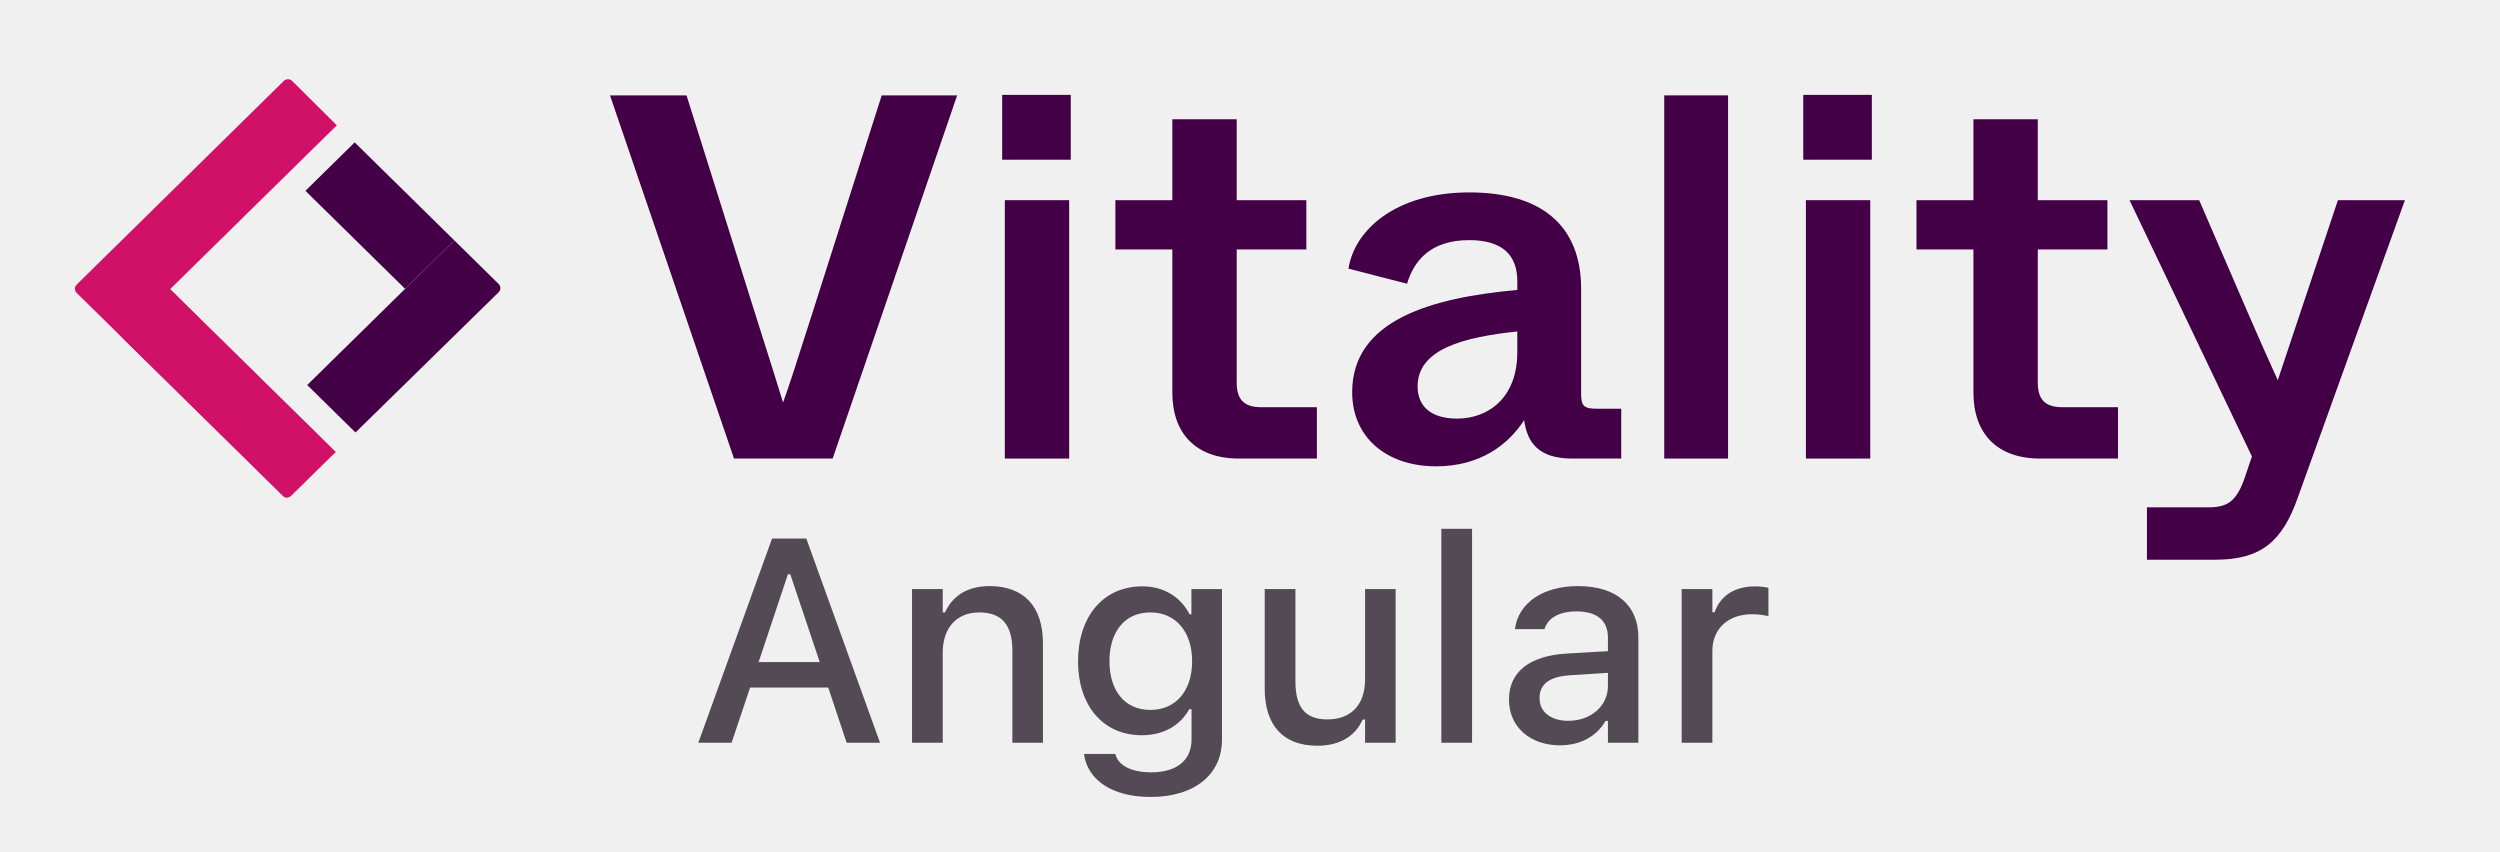
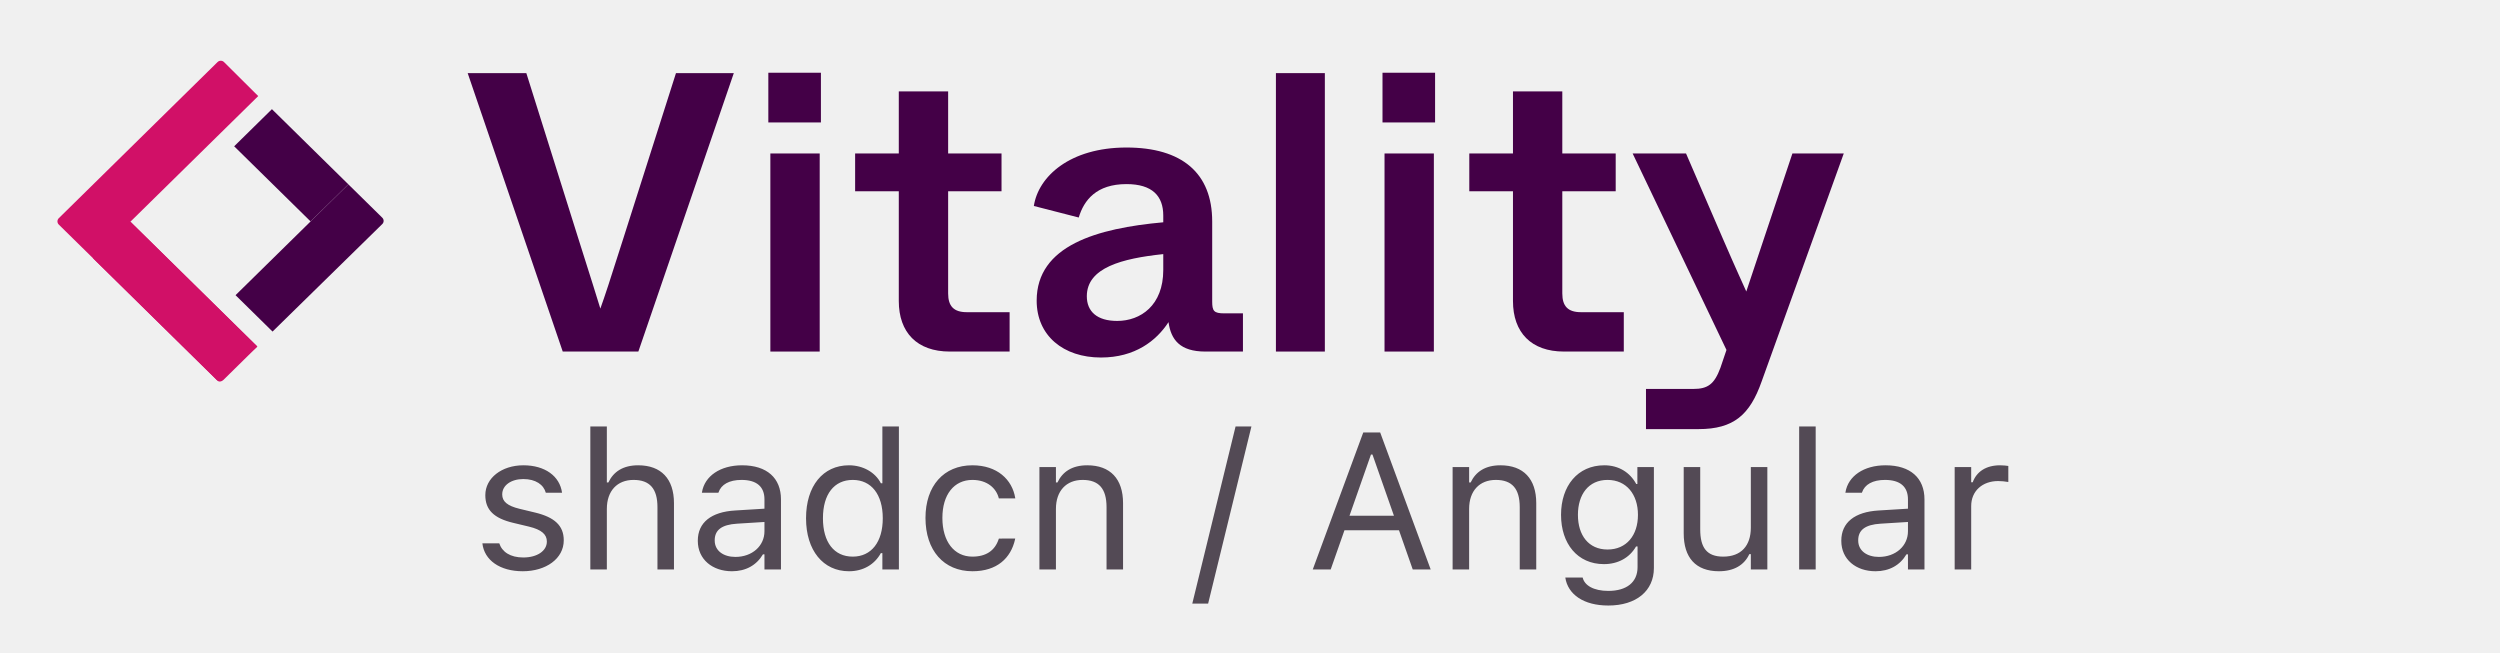
- <svg xmlns="http://www.w3.org/2000/svg" width="138" height="47" viewBox="0 0 138 47" fill="none">
-   <g clip-path="url(#clip0_5301_3012)">
-     <mask id="mask0_5301_3012" style="mask-type:luminance" maskUnits="userSpaceOnUse" x="4" y="4" width="25" height="24">
-       <path d="M28.38 4H4V27.976H28.38V4Z" fill="white" />
-     </mask>
-     <g mask="url(#mask0_5301_3012)">
-       <path d="M16.959 21.253L19.623 23.873L27.526 16.13C27.653 16.006 27.653 15.802 27.526 15.677L25.081 13.272L16.959 21.253Z" fill="#440047" />
-       <path d="M18.592 6.918L16.127 4.467C16 4.342 15.793 4.342 15.666 4.467L4.23 15.713C4.104 15.838 4.104 16.042 4.23 16.167L15.662 27.409C15.77 27.302 15.793 27.17 15.954 27.228L18.527 24.951L9.388 15.964L18.592 6.918Z" fill="#D11067" />
-       <path d="M15.662 27.409L6.709 18.604L9.388 15.964L18.527 24.951L16.085 27.357C15.954 27.486 15.764 27.509 15.662 27.409Z" fill="#D11067" />
-       <path d="M22.363 15.944L25.081 13.272L19.578 7.86L16.86 10.533L22.363 15.944Z" fill="#440047" />
-     </g>
-     <path d="M45.962 25.312H40.517L33.673 5.265H37.896L41.623 17.121C42.642 20.358 42.934 21.245 43.225 22.219C43.574 21.245 43.865 20.358 44.885 17.15L48.67 5.265H52.834L45.962 25.312Z" fill="#440047" />
-     <path d="M59.106 8.816H55.32V5.237H59.106V8.816ZM59.018 25.312H55.466V11.05H59.018V25.312Z" fill="#440047" />
-     <path d="M72.692 25.312H68.382C66.024 25.312 64.713 23.937 64.713 21.675V13.771H61.569V11.05H64.713V6.583H68.266V11.05H72.11V13.771H68.266V21.131C68.266 22.047 68.674 22.477 69.606 22.477H72.692V25.312Z" fill="#440047" />
-     <path d="M79.27 25.741C76.562 25.741 74.64 24.166 74.64 21.646C74.64 17.666 79.008 16.434 83.755 16.005V15.518C83.755 14.114 82.969 13.255 81.105 13.255C78.95 13.255 78.047 14.401 77.669 15.661L74.437 14.83C74.757 12.711 77.028 10.621 81.105 10.621C85.094 10.621 87.278 12.453 87.278 15.947V21.703C87.278 22.391 87.395 22.562 88.152 22.562H89.492V25.312H86.784C84.949 25.312 84.308 24.453 84.133 23.193C83.26 24.538 81.717 25.741 79.27 25.741ZM80.435 23.107C82.124 23.107 83.755 21.99 83.755 19.441V18.296C80.785 18.61 78.251 19.269 78.251 21.331C78.251 22.419 78.979 23.107 80.435 23.107Z" fill="#440047" />
-     <path d="M95.389 25.312H91.866V5.265H95.389V25.312Z" fill="#440047" />
-     <path d="M103.326 8.816H99.54V5.237H103.326V8.816ZM103.238 25.312H99.686V11.05H103.238V25.312Z" fill="#440047" />
-     <path d="M116.913 25.312H112.603C110.244 25.312 108.934 23.937 108.934 21.675V13.771H105.789V11.05H108.934V6.583H112.486V11.05H116.33V13.771H112.486V21.131C112.486 22.047 112.894 22.477 113.826 22.477H116.913V25.312Z" fill="#440047" />
-     <path d="M127.014 17.15L129.053 11.05H132.751L126.84 27.46C125.995 29.865 124.83 30.896 122.297 30.896H118.511V28.004H121.918C122.967 28.004 123.433 27.66 123.869 26.486L124.306 25.197L117.55 11.05H121.394L124.044 17.179C125.122 19.67 125.471 20.386 125.733 20.988L127.014 17.15Z" fill="#440047" />
-     <path d="M38.547 41L42.617 29.727H44.508L48.578 41H46.734L45.719 37.953H41.406L40.383 41H38.547ZM43.492 31.703L41.875 36.547H45.25L43.625 31.703H43.492ZM50.344 41V32.516H52.039V33.805H52.164C52.578 32.898 53.391 32.352 54.625 32.352C56.523 32.352 57.57 33.484 57.57 35.508V41H55.883V35.906C55.883 34.5 55.297 33.805 54.055 33.805C52.812 33.805 52.039 34.656 52.039 36.023V41H50.344ZM63.523 43.992C61.367 43.992 60.039 43.047 59.836 41.633L59.852 41.617H61.562L61.57 41.633C61.711 42.219 62.398 42.633 63.547 42.633C64.945 42.633 65.773 41.977 65.773 40.82V39.148H65.648C65.133 40.07 64.195 40.586 63.031 40.586C60.852 40.586 59.508 38.906 59.508 36.516V36.5C59.508 34.078 60.859 32.367 63.062 32.367C64.25 32.367 65.172 32.953 65.664 33.906H65.766V32.516H67.453V40.828C67.453 42.758 65.93 43.992 63.523 43.992ZM63.5 39.188C64.938 39.188 65.805 38.094 65.805 36.508V36.492C65.805 34.914 64.93 33.805 63.5 33.805C62.055 33.805 61.242 34.914 61.242 36.492V36.508C61.242 38.086 62.055 39.188 63.5 39.188ZM72.719 41.164C70.805 41.164 69.812 40.016 69.812 38.008V32.516H71.508V37.609C71.508 39.016 72.023 39.711 73.266 39.711C74.625 39.711 75.352 38.859 75.352 37.492V32.516H77.039V41H75.352V39.719H75.219C74.812 40.633 73.953 41.164 72.719 41.164ZM79.562 41V29.188H81.258V41H79.562ZM86.109 41.141C84.492 41.141 83.297 40.156 83.297 38.617V38.602C83.297 37.086 84.438 36.203 86.461 36.078L88.758 35.945V35.195C88.758 34.266 88.172 33.75 87.023 33.75C86.086 33.75 85.469 34.094 85.266 34.695L85.258 34.727H83.625L83.633 34.672C83.836 33.281 85.172 32.352 87.102 32.352C89.234 32.352 90.438 33.414 90.438 35.195V41H88.758V39.797H88.625C88.125 40.656 87.234 41.141 86.109 41.141ZM84.984 38.547C84.984 39.328 85.648 39.789 86.562 39.789C87.828 39.789 88.758 38.961 88.758 37.867V37.141L86.688 37.273C85.516 37.344 84.984 37.766 84.984 38.531V38.547ZM92.828 41V32.516H94.523V33.797H94.648C94.953 32.898 95.742 32.367 96.875 32.367C97.148 32.367 97.445 32.406 97.617 32.445V34.008C97.312 33.945 97.023 33.906 96.703 33.906C95.406 33.906 94.523 34.703 94.523 35.93V41H92.828Z" fill="#534A55" />
+ <svg xmlns="http://www.w3.org/2000/svg" width="180" height="47" viewBox="0 0 180 47" fill="none">
+   <mask id="mask0_5301_3054" style="mask-type:luminance" maskUnits="userSpaceOnUse" x="4" y="4" width="25" height="24">
+     <path d="M28.38 4H4V27.976H28.38V4Z" fill="white" />
+   </mask>
+   <g mask="url(#mask0_5301_3054)">
+     <path d="M16.959 21.253L19.623 23.873L27.526 16.13C27.653 16.006 27.653 15.802 27.526 15.677L25.081 13.272L16.959 21.253Z" fill="#440047" />
+     <path d="M18.592 6.918L16.127 4.467C16 4.342 15.793 4.342 15.666 4.467L4.23 15.713C4.104 15.838 4.104 16.042 4.23 16.167L15.662 27.409C15.77 27.302 15.793 27.17 15.954 27.228L18.527 24.951L9.388 15.964L18.592 6.918Z" fill="#D11067" />
+     <path d="M15.662 27.409L6.709 18.604L9.388 15.964L18.527 24.951L16.085 27.357C15.954 27.486 15.764 27.509 15.662 27.409Z" fill="#D11067" />
+     <path d="M22.363 15.944L25.081 13.272L19.578 7.86L16.86 10.533L22.363 15.944Z" fill="#440047" />
  </g>
-   <defs>
-     <clipPath id="clip0_5301_3012">
-       <rect width="138" height="47" fill="white" />
-     </clipPath>
-   </defs>
+   <path d="M45.962 25.312H40.517L33.673 5.265H37.896L41.623 17.121C42.642 20.358 42.934 21.245 43.225 22.219C43.574 21.245 43.865 20.358 44.885 17.15L48.67 5.265H52.834L45.962 25.312Z" fill="#440047" />
+   <path d="M59.106 8.816H55.32V5.237H59.106V8.816ZM59.018 25.312H55.466V11.05H59.018V25.312Z" fill="#440047" />
+   <path d="M72.692 25.312H68.382C66.024 25.312 64.713 23.937 64.713 21.675V13.771H61.569V11.05H64.713V6.583H68.266V11.05H72.11V13.771H68.266V21.131C68.266 22.047 68.674 22.477 69.606 22.477H72.692V25.312Z" fill="#440047" />
+   <path d="M79.27 25.741C76.562 25.741 74.64 24.166 74.64 21.646C74.64 17.666 79.008 16.434 83.755 16.005V15.518C83.755 14.114 82.969 13.255 81.105 13.255C78.95 13.255 78.047 14.401 77.669 15.661L74.437 14.83C74.757 12.711 77.028 10.621 81.105 10.621C85.094 10.621 87.278 12.453 87.278 15.947V21.703C87.278 22.391 87.395 22.562 88.152 22.562H89.492V25.312H86.784C84.949 25.312 84.308 24.453 84.133 23.193C83.26 24.538 81.717 25.741 79.27 25.741ZM80.435 23.107C82.124 23.107 83.755 21.99 83.755 19.441V18.296C80.785 18.61 78.251 19.269 78.251 21.331C78.251 22.419 78.979 23.107 80.435 23.107Z" fill="#440047" />
+   <path d="M95.389 25.312H91.866V5.265H95.389V25.312Z" fill="#440047" />
+   <path d="M103.326 8.816H99.54V5.237H103.326V8.816ZM103.238 25.312H99.686V11.05H103.238V25.312Z" fill="#440047" />
+   <path d="M116.913 25.312H112.603C110.244 25.312 108.934 23.937 108.934 21.675V13.771H105.789V11.05H108.934V6.583H112.486V11.05H116.33V13.771H112.486V21.131C112.486 22.047 112.894 22.477 113.826 22.477H116.913V25.312Z" fill="#440047" />
+   <path d="M127.014 17.15L129.053 11.05H132.751L126.84 27.46C125.995 29.865 124.83 30.896 122.297 30.896H118.511V28.004H121.918C122.967 28.004 123.433 27.66 123.869 26.486L124.306 25.197L117.55 11.05H121.394L124.044 17.179C125.122 19.67 125.471 20.386 125.733 20.988L127.014 17.15Z" fill="#440047" />
+   <path d="M37.637 41.13C35.996 41.13 34.868 40.337 34.731 39.12H35.948C36.147 39.735 36.734 40.139 37.678 40.139C38.669 40.139 39.373 39.667 39.373 38.997V38.983C39.373 38.484 38.997 38.136 38.088 37.917L36.946 37.644C35.565 37.315 34.943 36.714 34.943 35.654V35.648C34.943 34.424 36.119 33.501 37.685 33.501C39.23 33.501 40.303 34.273 40.467 35.477H39.298C39.141 34.895 38.566 34.492 37.678 34.492C36.803 34.492 36.16 34.943 36.16 35.593V35.606C36.16 36.105 36.529 36.42 37.398 36.632L38.532 36.905C39.92 37.24 40.59 37.842 40.59 38.895V38.908C40.59 40.221 39.312 41.13 37.637 41.13ZM42.504 41V30.705H43.693V34.738H43.803C44.172 33.959 44.862 33.501 45.949 33.501C47.603 33.501 48.526 34.478 48.526 36.228V41H47.337V36.516C47.337 35.19 46.79 34.554 45.614 34.554C44.438 34.554 43.693 35.347 43.693 36.639V41H42.504ZM52.703 41.13C51.302 41.13 50.242 40.282 50.242 38.942V38.929C50.242 37.616 51.213 36.857 52.929 36.755L55.041 36.625V35.955C55.041 35.046 54.487 34.554 53.387 34.554C52.505 34.554 51.924 34.882 51.732 35.456L51.726 35.477H50.536L50.543 35.435C50.734 34.28 51.855 33.501 53.428 33.501C55.226 33.501 56.23 34.424 56.23 35.955V41H55.041V39.913H54.932C54.467 40.699 53.694 41.13 52.703 41.13ZM51.459 38.915C51.459 39.66 52.095 40.098 52.949 40.098C54.159 40.098 55.041 39.305 55.041 38.252V37.582L53.072 37.705C51.951 37.773 51.459 38.17 51.459 38.901V38.915ZM61.125 41.13C59.259 41.13 58.035 39.619 58.035 37.322V37.309C58.035 34.998 59.252 33.501 61.125 33.501C62.137 33.501 63.019 34.007 63.422 34.793H63.531V30.705H64.721V41H63.531V39.824H63.422C62.971 40.645 62.15 41.13 61.125 41.13ZM61.398 40.077C62.738 40.077 63.559 39.024 63.559 37.322V37.309C63.559 35.606 62.738 34.554 61.398 34.554C60.052 34.554 59.252 35.593 59.252 37.309V37.322C59.252 39.038 60.052 40.077 61.398 40.077ZM70.019 41.13C67.954 41.13 66.635 39.633 66.635 37.295V37.281C66.635 34.991 67.947 33.501 70.012 33.501C71.803 33.501 72.876 34.533 73.095 35.846L73.102 35.887H71.919L71.912 35.866C71.728 35.142 71.071 34.554 70.012 34.554C68.686 34.554 67.852 35.62 67.852 37.281V37.295C67.852 38.99 68.699 40.077 70.012 40.077C71.003 40.077 71.632 39.64 71.905 38.819L71.919 38.778L73.095 38.772L73.081 38.847C72.78 40.18 71.789 41.13 70.019 41.13ZM74.838 41V33.631H76.027V34.738H76.137C76.506 33.959 77.196 33.501 78.283 33.501C79.938 33.501 80.86 34.478 80.86 36.228V41H79.671V36.516C79.671 35.19 79.124 34.554 77.948 34.554C76.772 34.554 76.027 35.347 76.027 36.639V41H74.838ZM90.103 30.705L86.985 43.461H85.844L88.961 30.705H90.103ZM94.519 41L98.155 31.136H99.372L103.009 41H101.717L100.726 38.177H96.802L95.811 41H94.519ZM98.709 32.728L97.164 37.131H100.363L98.818 32.728H98.709ZM104.588 41V33.631H105.777V34.738H105.887C106.256 33.959 106.946 33.501 108.033 33.501C109.688 33.501 110.61 34.478 110.61 36.228V41H109.421V36.516C109.421 35.19 108.874 34.554 107.698 34.554C106.522 34.554 105.777 35.347 105.777 36.639V41H104.588ZM115.799 43.598C114.021 43.598 112.887 42.798 112.702 41.588L112.716 41.581H113.946L113.953 41.588C114.083 42.148 114.739 42.545 115.799 42.545C117.118 42.545 117.904 41.923 117.904 40.836V39.346H117.795C117.33 40.159 116.496 40.617 115.484 40.617C113.577 40.617 112.395 39.141 112.395 37.076V37.062C112.395 34.998 113.584 33.501 115.512 33.501C116.551 33.501 117.357 34.014 117.809 34.848H117.891V33.631H119.08V40.898C119.08 42.545 117.809 43.598 115.799 43.598ZM115.744 39.565C117.111 39.565 117.932 38.539 117.932 37.076V37.062C117.932 35.6 117.104 34.554 115.744 34.554C114.377 34.554 113.611 35.6 113.611 37.062V37.076C113.611 38.539 114.377 39.565 115.744 39.565ZM123.763 41.13C122.088 41.13 121.227 40.145 121.227 38.402V33.631H122.416V38.115C122.416 39.441 122.895 40.077 124.07 40.077C125.369 40.077 126.06 39.284 126.06 37.992V33.631H127.249V41H126.06V39.899H125.95C125.588 40.685 124.843 41.13 123.763 41.13ZM129.539 41V30.705H130.729V41H129.539ZM135.035 41.13C133.634 41.13 132.574 40.282 132.574 38.942V38.929C132.574 37.616 133.545 36.857 135.261 36.755L137.373 36.625V35.955C137.373 35.046 136.819 34.554 135.719 34.554C134.837 34.554 134.256 34.882 134.064 35.456L134.058 35.477H132.868L132.875 35.435C133.066 34.28 134.188 33.501 135.76 33.501C137.558 33.501 138.562 34.424 138.562 35.955V41H137.373V39.913H137.264C136.799 40.699 136.026 41.13 135.035 41.13ZM133.791 38.915C133.791 39.66 134.427 40.098 135.281 40.098C136.491 40.098 137.373 39.305 137.373 38.252V37.582L135.404 37.705C134.283 37.773 133.791 38.17 133.791 38.901V38.915ZM140.736 41V33.631H141.926V34.725H142.035C142.315 33.952 143.006 33.501 144.004 33.501C144.229 33.501 144.482 33.528 144.599 33.549V34.704C144.353 34.663 144.127 34.636 143.867 34.636C142.732 34.636 141.926 35.353 141.926 36.434V41H140.736Z" fill="#534A55" />
</svg>
